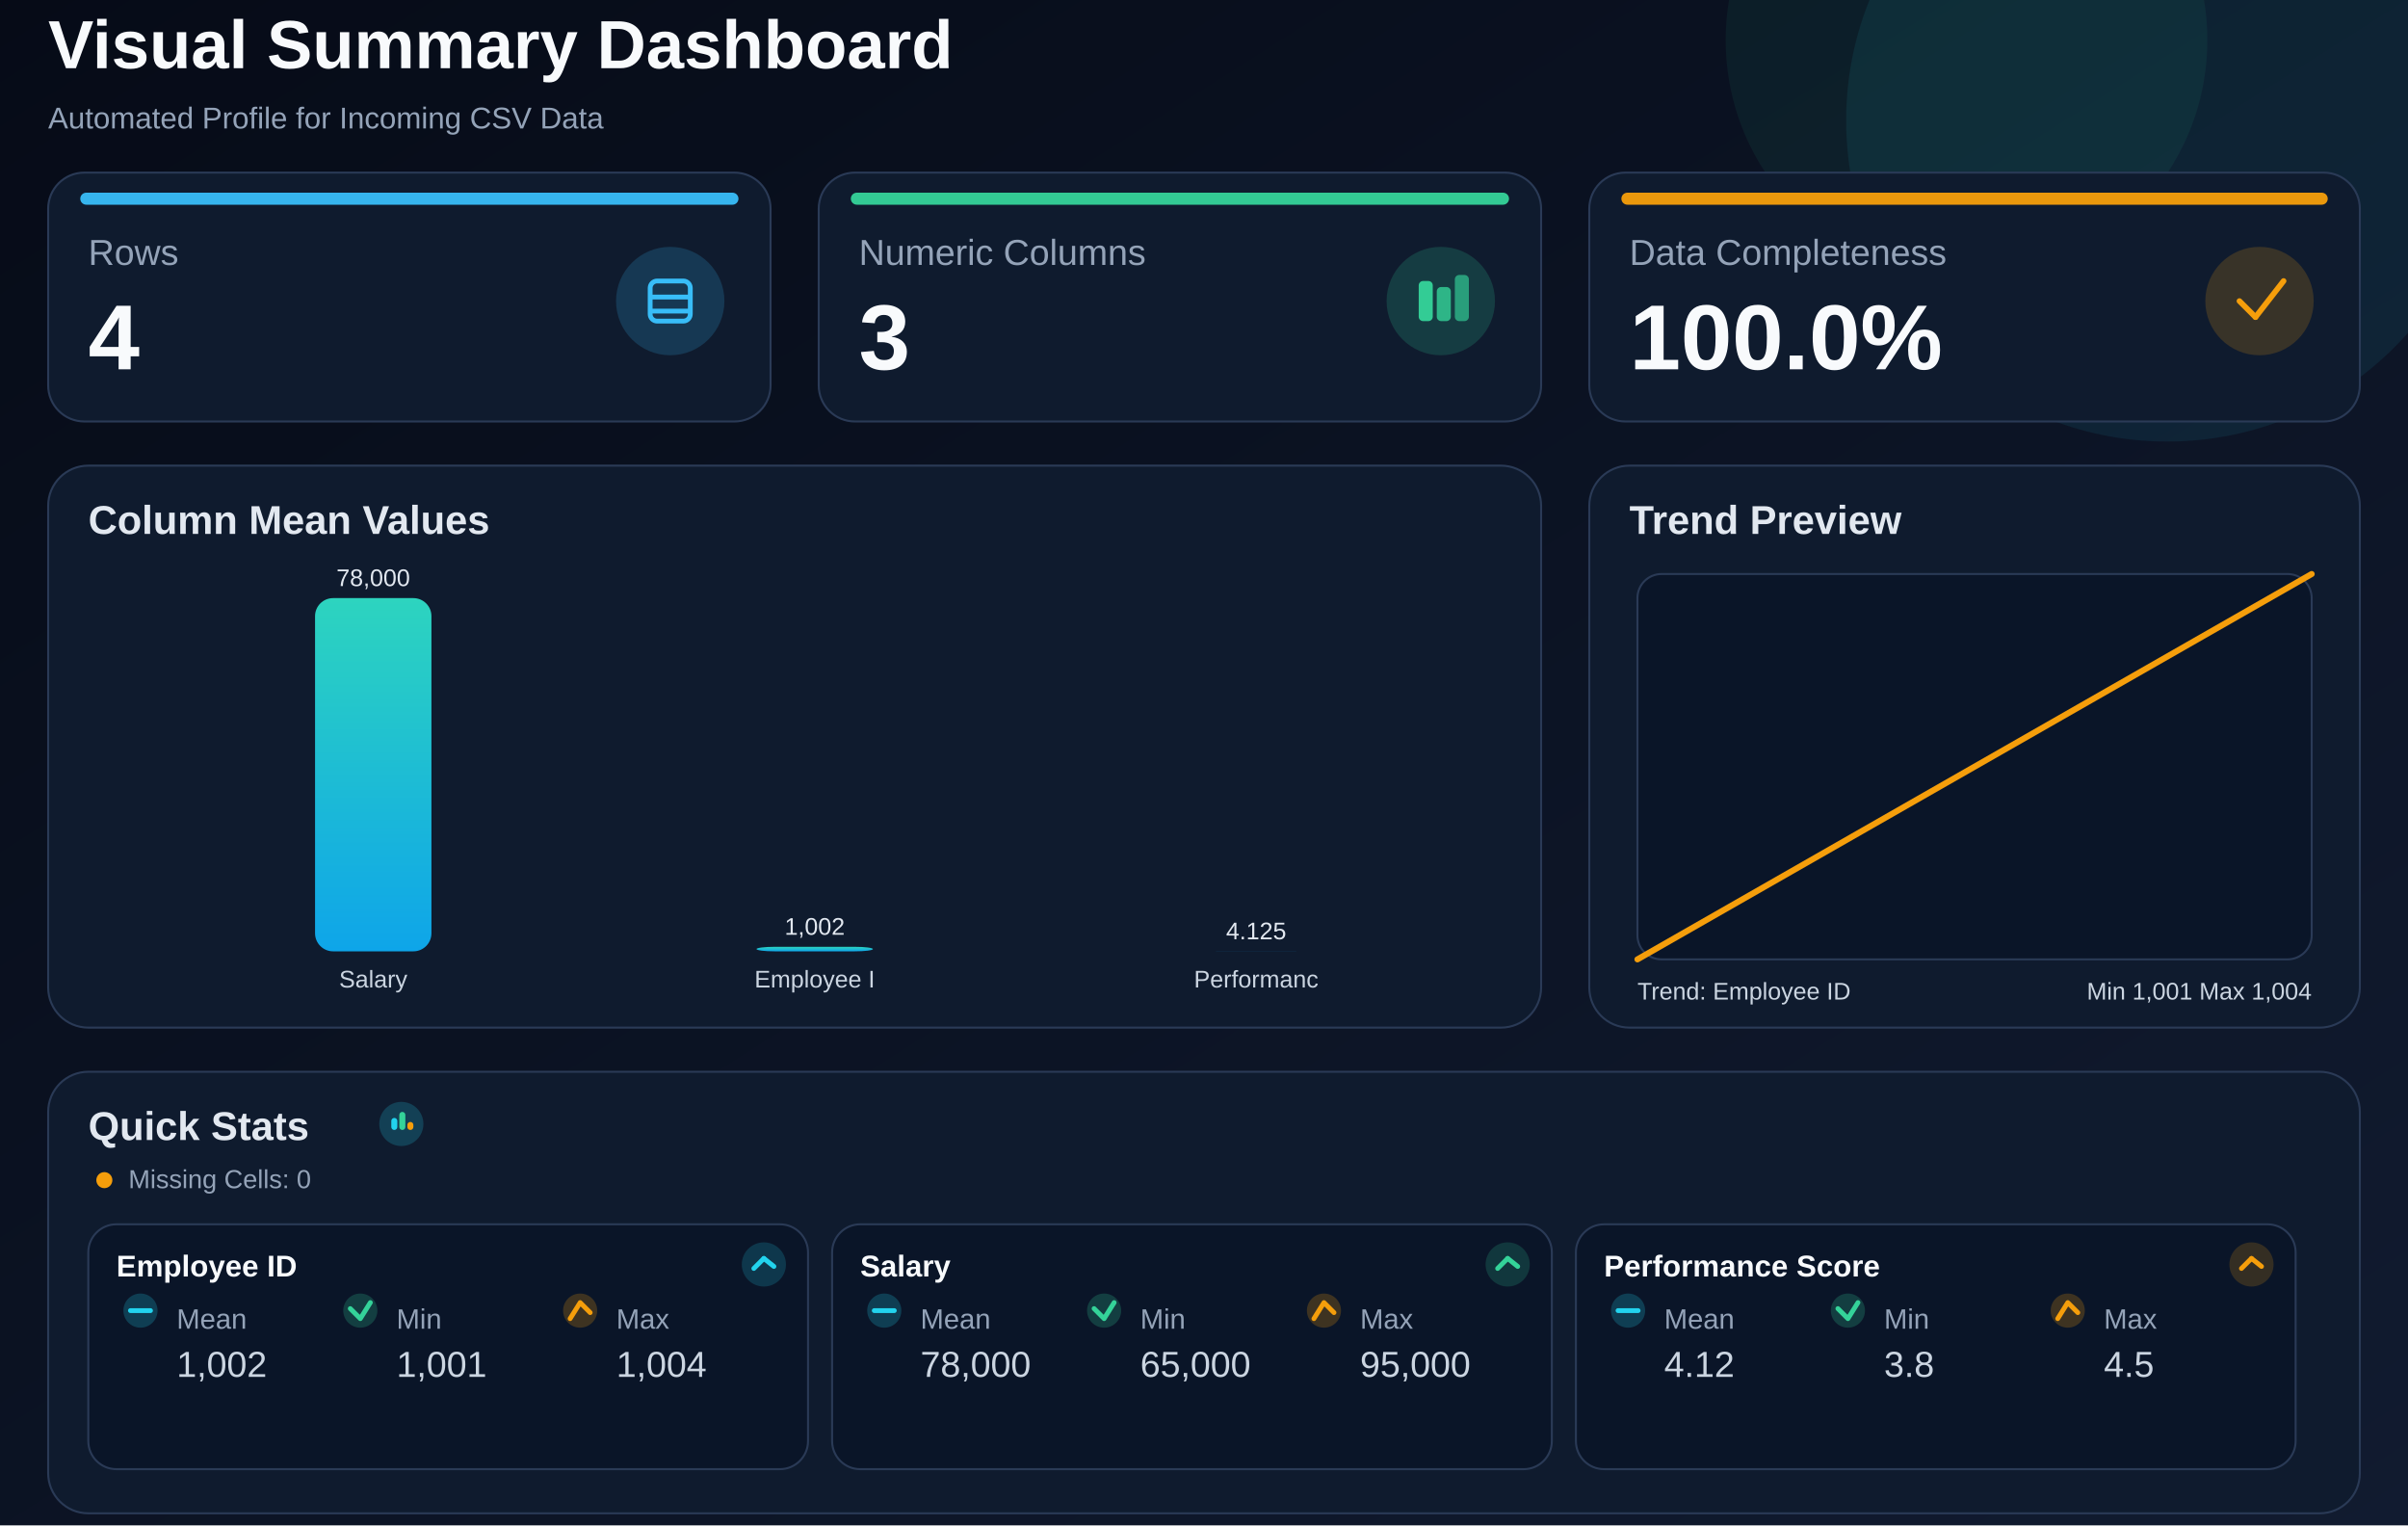
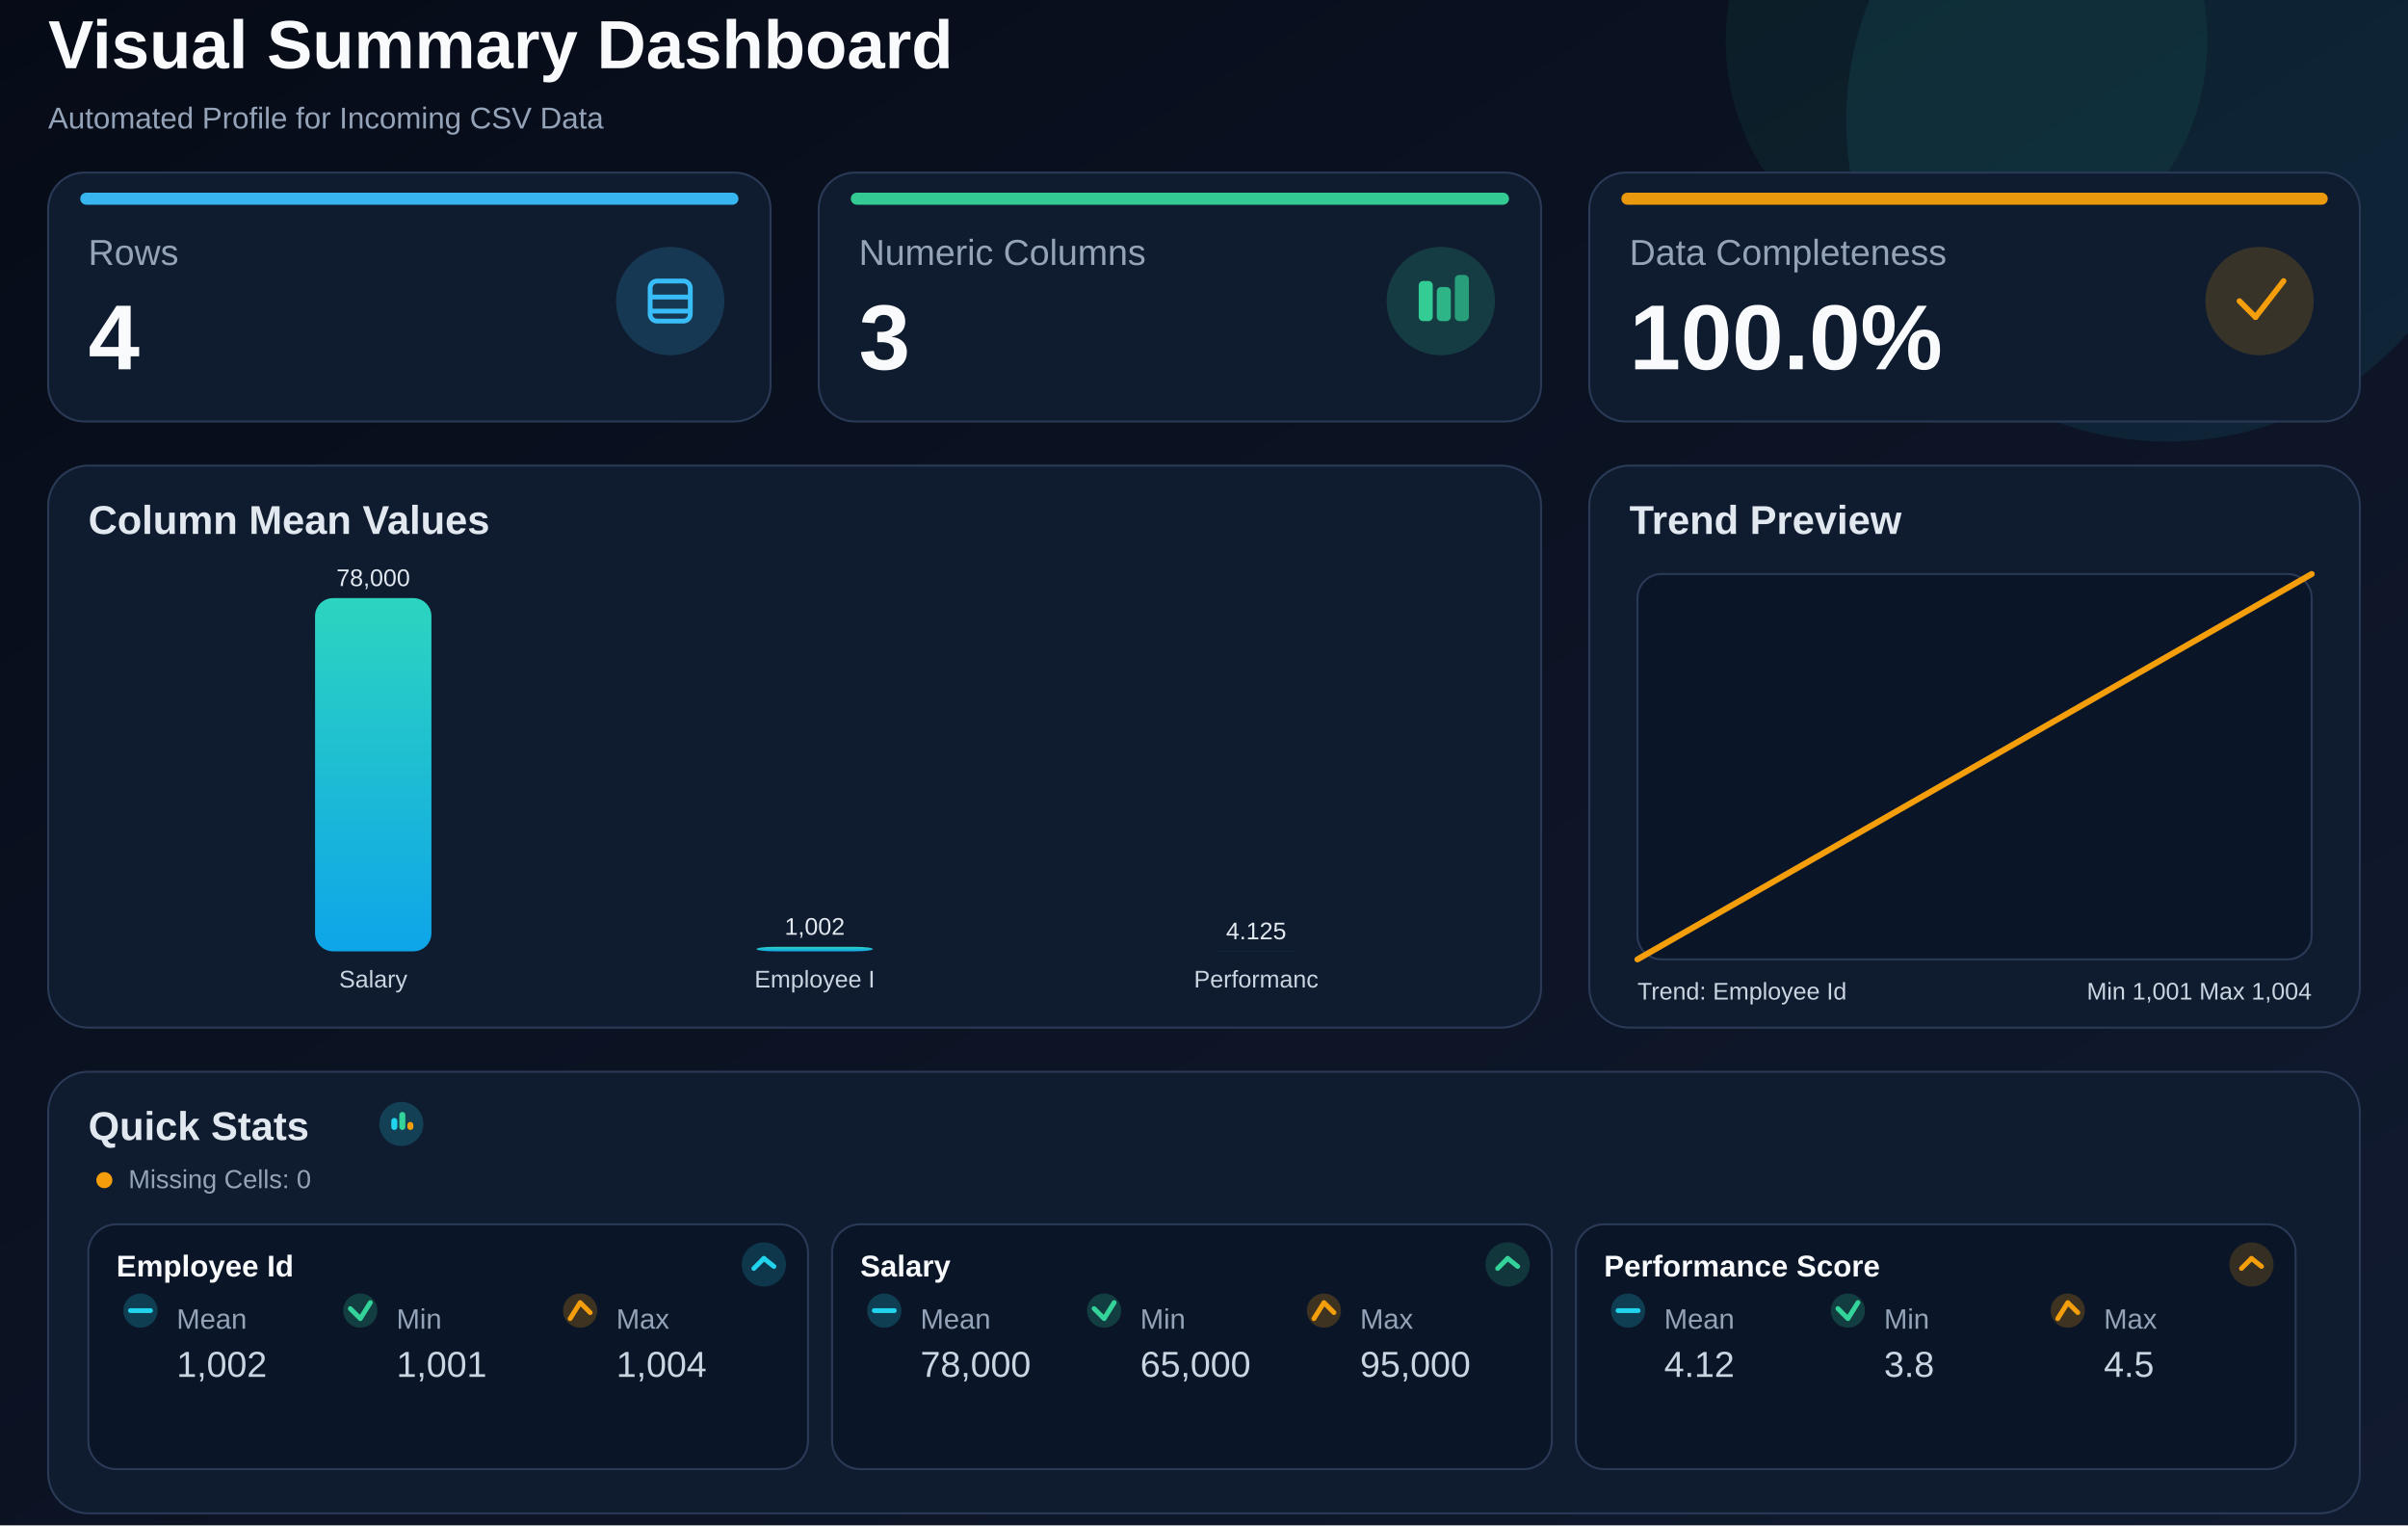
<svg xmlns="http://www.w3.org/2000/svg" width="1200" height="760" font-family="Poppins, Segoe UI, Arial, sans-serif">
  <defs>
    <linearGradient id="bg" x1="0" y1="0" x2="1" y2="1">
      <stop offset="0%" stop-color="#060b17" />
      <stop offset="100%" stop-color="#111b30" />
    </linearGradient>
    <linearGradient id="bar" x1="0" y1="0" x2="0" y2="1">
      <stop offset="0%" stop-color="#2dd4bf" />
      <stop offset="100%" stop-color="#0ea5e9" />
    </linearGradient>
  </defs>
  <rect width="1200" height="760" fill="url(#bg)" />
  <circle cx="1080" cy="60" r="160" fill="#22d3ee" opacity="0.08" />
  <circle cx="980" cy="20" r="120" fill="#34d399" opacity="0.07" />
  <text x="24" y="34" font-size="34" font-weight="700" fill="#f8fafc">Visual Summary Dashboard</text>
  <text x="24" y="64" font-size="15" fill="#94a3b8">Automated Profile for Incoming CSV Data</text>
  <rect x="24" y="86" width="360" height="124" rx="18" fill="#0f1b2e" stroke="#2a3a56" />
  <rect x="40" y="96" width="328" height="6" rx="3" fill="#38bdf8" opacity="0.95" />
  <circle cx="334" cy="150" r="27" fill="#38bdf8" opacity="0.18" />
  <rect x="324" y="140" width="20" height="20" rx="3.5" fill="none" stroke="#38bdf8" stroke-width="2.4" />
  <line x1="324" y1="148" x2="344" y2="148" stroke="#38bdf8" stroke-width="2.4" />
  <line x1="324" y1="155" x2="344" y2="155" stroke="#38bdf8" stroke-width="2.4" />
  <text x="44" y="132" font-size="18" font-weight="500" fill="#94a3b8">Rows</text>
  <text x="44" y="184" font-size="46" font-weight="700" fill="#f8fafc">4</text>
  <rect x="408" y="86" width="360" height="124" rx="18" fill="#0f1b2e" stroke="#2a3a56" />
  <rect x="424" y="96" width="328" height="6" rx="3" fill="#34d399" opacity="0.95" />
  <circle cx="718" cy="150" r="27" fill="#34d399" opacity="0.18" />
  <rect x="707" y="140" width="7" height="20" rx="2.2" fill="#34d399" opacity="0.95" />
  <rect x="716" y="143" width="7" height="17" rx="2.2" fill="#34d399" opacity="0.8" />
  <rect x="725" y="137" width="7" height="23" rx="2.2" fill="#34d399" opacity="0.65" />
  <text x="428" y="132" font-size="18" font-weight="500" fill="#94a3b8">Numeric Columns</text>
  <text x="428" y="184" font-size="46" font-weight="700" fill="#f8fafc">3</text>
  <rect x="792" y="86" width="384" height="124" rx="18" fill="#0f1b2e" stroke="#2a3a56" />
  <rect x="808" y="96" width="352" height="6" rx="3" fill="#f59e0b" opacity="0.95" />
  <circle cx="1126" cy="150" r="27" fill="#f59e0b" opacity="0.18" />
  <line x1="1116" y1="150" x2="1124" y2="158" stroke="#f59e0b" stroke-width="2.8" stroke-linecap="round" />
  <line x1="1124" y1="158" x2="1138" y2="140" stroke="#f59e0b" stroke-width="2.8" stroke-linecap="round" />
  <text x="812" y="132" font-size="18" font-weight="500" fill="#94a3b8">Data Completeness</text>
  <text x="812" y="184" font-size="46" font-weight="700" fill="#f8fafc">100.0%</text>
  <rect x="24" y="232" width="744" height="280" rx="20" fill="#0f1b2e" stroke="#2a3a56" />
  <text x="44" y="266" font-size="20" font-weight="600" fill="#e2e8f0">Column Mean Values</text>
  <rect x="157.00" y="298.00" width="58.00" height="176.00" rx="9" fill="url(#bar)" />
  <text x="186.00" y="492" font-size="12" fill="#cbd5e1" text-anchor="middle">Salary</text>
  <text x="186.00" y="292.00" font-size="12" fill="#e2e8f0" text-anchor="middle">78,000</text>
  <rect x="377.00" y="471.74" width="58.00" height="2.26" rx="9" fill="url(#bar)" />
  <text x="406.00" y="492" font-size="12" fill="#cbd5e1" text-anchor="middle">Employee I</text>
  <text x="406.00" y="465.74" font-size="12" fill="#e2e8f0" text-anchor="middle">1,002</text>
  <rect x="597.00" y="473.99" width="58.00" height="0.01" rx="9" fill="url(#bar)" />
  <text x="626.00" y="492" font-size="12" fill="#cbd5e1" text-anchor="middle">Performanc</text>
  <text x="626.00" y="467.99" font-size="12" fill="#e2e8f0" text-anchor="middle">4.125</text>
  <rect x="792" y="232" width="384" height="280" rx="20" fill="#0f1b2e" stroke="#2a3a56" />
  <text x="812" y="266" font-size="20" font-weight="600" fill="#e2e8f0">Trend Preview</text>
  <rect x="816" y="286" width="336" height="192" rx="12" fill="#0a1528" stroke="#2a3a56" />
  <polyline points="816.00,478.00 928.00,414.00 1040.00,350.00 1152.00,286.00" fill="none" stroke="#f59e0b" stroke-width="3" stroke-linecap="round" stroke-linejoin="round" />
-   <text x="816" y="498" font-size="12" fill="#cbd5e1">Trend: Employee ID</text>
+   <text x="816" y="498" font-size="12" fill="#cbd5e1">Trend: Employee Id</text>
  <text x="1152" y="498" font-size="12" fill="#cbd5e1" text-anchor="end">Min 1,001  Max 1,004</text>
  <rect x="24" y="534" width="1152" height="220" rx="20" fill="#0f1b2e" stroke="#2a3a56" />
  <circle cx="200" cy="560" r="11" fill="#22d3ee" opacity="0.2" />
  <rect x="195" y="557" width="3" height="6" rx="1.5" fill="#22d3ee" />
  <rect x="199" y="554" width="3" height="9" rx="1.5" fill="#34d399" />
  <rect x="203" y="559" width="3" height="4" rx="1.5" fill="#f59e0b" />
  <text x="44" y="568" font-size="20" font-weight="600" fill="#e2e8f0">Quick Stats</text>
  <circle cx="52" cy="588" r="4" fill="#f59e0b" />
  <text x="64" y="592" font-size="13" fill="#94a3b8">Missing Cells: 0</text>
  <rect x="44.00" y="610" width="358.67" height="122" rx="14" fill="#0a1528" stroke="#2a3a56" />
  <circle cx="380.667" cy="630" r="11" fill="#22d3ee" opacity="0.18" />
  <line x1="375.667" y1="632" x2="380.667" y2="627" stroke="#22d3ee" stroke-width="2.4" stroke-linecap="round" />
  <line x1="380.667" y1="627" x2="385.667" y2="631" stroke="#22d3ee" stroke-width="2.4" stroke-linecap="round" />
-   <text x="58.00" y="636" font-size="15" font-weight="600" fill="#f8fafc">Employee ID</text>
+   <text x="58.00" y="636" font-size="15" font-weight="600" fill="#f8fafc">Employee Id</text>
  <circle cx="70.0" cy="653" r="8.5" fill="#22d3ee" opacity="0.22" />
  <line x1="65.0" y1="653" x2="75.0" y2="653" stroke="#22d3ee" stroke-width="2.4" stroke-linecap="round" />
  <text x="88.00" y="662" font-size="14" fill="#94a3b8">Mean</text>
  <text x="88.00" y="686" font-size="18" fill="#cbd5e1">1,002</text>
  <circle cx="179.556" cy="653" r="8.5" fill="#34d399" opacity="0.22" />
  <polyline points="174.556,652 179.556,657 184.556,649" fill="none" stroke="#34d399" stroke-width="2.4" stroke-linecap="round" stroke-linejoin="round" />
  <text x="197.56" y="662" font-size="14" fill="#94a3b8">Min</text>
  <text x="197.56" y="686" font-size="18" fill="#cbd5e1">1,001</text>
  <circle cx="289.111" cy="653" r="8.5" fill="#f59e0b" opacity="0.22" />
  <polyline points="284.111,657 289.111,649 294.111,654" fill="none" stroke="#f59e0b" stroke-width="2.4" stroke-linecap="round" stroke-linejoin="round" />
  <text x="307.11" y="662" font-size="14" fill="#94a3b8">Max</text>
  <text x="307.11" y="686" font-size="18" fill="#cbd5e1">1,004</text>
  <rect x="414.67" y="610" width="358.67" height="122" rx="14" fill="#0a1528" stroke="#2a3a56" />
  <circle cx="751.333" cy="630" r="11" fill="#34d399" opacity="0.18" />
  <line x1="746.333" y1="632" x2="751.333" y2="627" stroke="#34d399" stroke-width="2.4" stroke-linecap="round" />
  <line x1="751.333" y1="627" x2="756.333" y2="631" stroke="#34d399" stroke-width="2.4" stroke-linecap="round" />
  <text x="428.67" y="636" font-size="15" font-weight="600" fill="#f8fafc">Salary</text>
  <circle cx="440.667" cy="653" r="8.5" fill="#22d3ee" opacity="0.22" />
  <line x1="435.667" y1="653" x2="445.667" y2="653" stroke="#22d3ee" stroke-width="2.4" stroke-linecap="round" />
  <text x="458.67" y="662" font-size="14" fill="#94a3b8">Mean</text>
  <text x="458.67" y="686" font-size="18" fill="#cbd5e1">78,000</text>
  <circle cx="550.222" cy="653" r="8.5" fill="#34d399" opacity="0.22" />
  <polyline points="545.222,652 550.222,657 555.222,649" fill="none" stroke="#34d399" stroke-width="2.4" stroke-linecap="round" stroke-linejoin="round" />
  <text x="568.22" y="662" font-size="14" fill="#94a3b8">Min</text>
  <text x="568.22" y="686" font-size="18" fill="#cbd5e1">65,000</text>
  <circle cx="659.778" cy="653" r="8.5" fill="#f59e0b" opacity="0.22" />
  <polyline points="654.778,657 659.778,649 664.778,654" fill="none" stroke="#f59e0b" stroke-width="2.4" stroke-linecap="round" stroke-linejoin="round" />
  <text x="677.78" y="662" font-size="14" fill="#94a3b8">Max</text>
  <text x="677.78" y="686" font-size="18" fill="#cbd5e1">95,000</text>
  <rect x="785.33" y="610" width="358.67" height="122" rx="14" fill="#0a1528" stroke="#2a3a56" />
  <circle cx="1122.0" cy="630" r="11" fill="#f59e0b" opacity="0.18" />
  <line x1="1117.0" y1="632" x2="1122.0" y2="627" stroke="#f59e0b" stroke-width="2.4" stroke-linecap="round" />
  <line x1="1122.0" y1="627" x2="1127.0" y2="631" stroke="#f59e0b" stroke-width="2.4" stroke-linecap="round" />
  <text x="799.33" y="636" font-size="15" font-weight="600" fill="#f8fafc">Performance Score</text>
  <circle cx="811.333" cy="653" r="8.5" fill="#22d3ee" opacity="0.22" />
  <line x1="806.333" y1="653" x2="816.333" y2="653" stroke="#22d3ee" stroke-width="2.4" stroke-linecap="round" />
  <text x="829.33" y="662" font-size="14" fill="#94a3b8">Mean</text>
  <text x="829.33" y="686" font-size="18" fill="#cbd5e1">4.12</text>
  <circle cx="920.889" cy="653" r="8.5" fill="#34d399" opacity="0.22" />
  <polyline points="915.889,652 920.889,657 925.889,649" fill="none" stroke="#34d399" stroke-width="2.4" stroke-linecap="round" stroke-linejoin="round" />
  <text x="938.89" y="662" font-size="14" fill="#94a3b8">Min</text>
  <text x="938.89" y="686" font-size="18" fill="#cbd5e1">3.8</text>
  <circle cx="1030.444" cy="653" r="8.5" fill="#f59e0b" opacity="0.22" />
  <polyline points="1025.444,657 1030.444,649 1035.444,654" fill="none" stroke="#f59e0b" stroke-width="2.4" stroke-linecap="round" stroke-linejoin="round" />
  <text x="1048.44" y="662" font-size="14" fill="#94a3b8">Max</text>
  <text x="1048.44" y="686" font-size="18" fill="#cbd5e1">4.5</text>
</svg>
